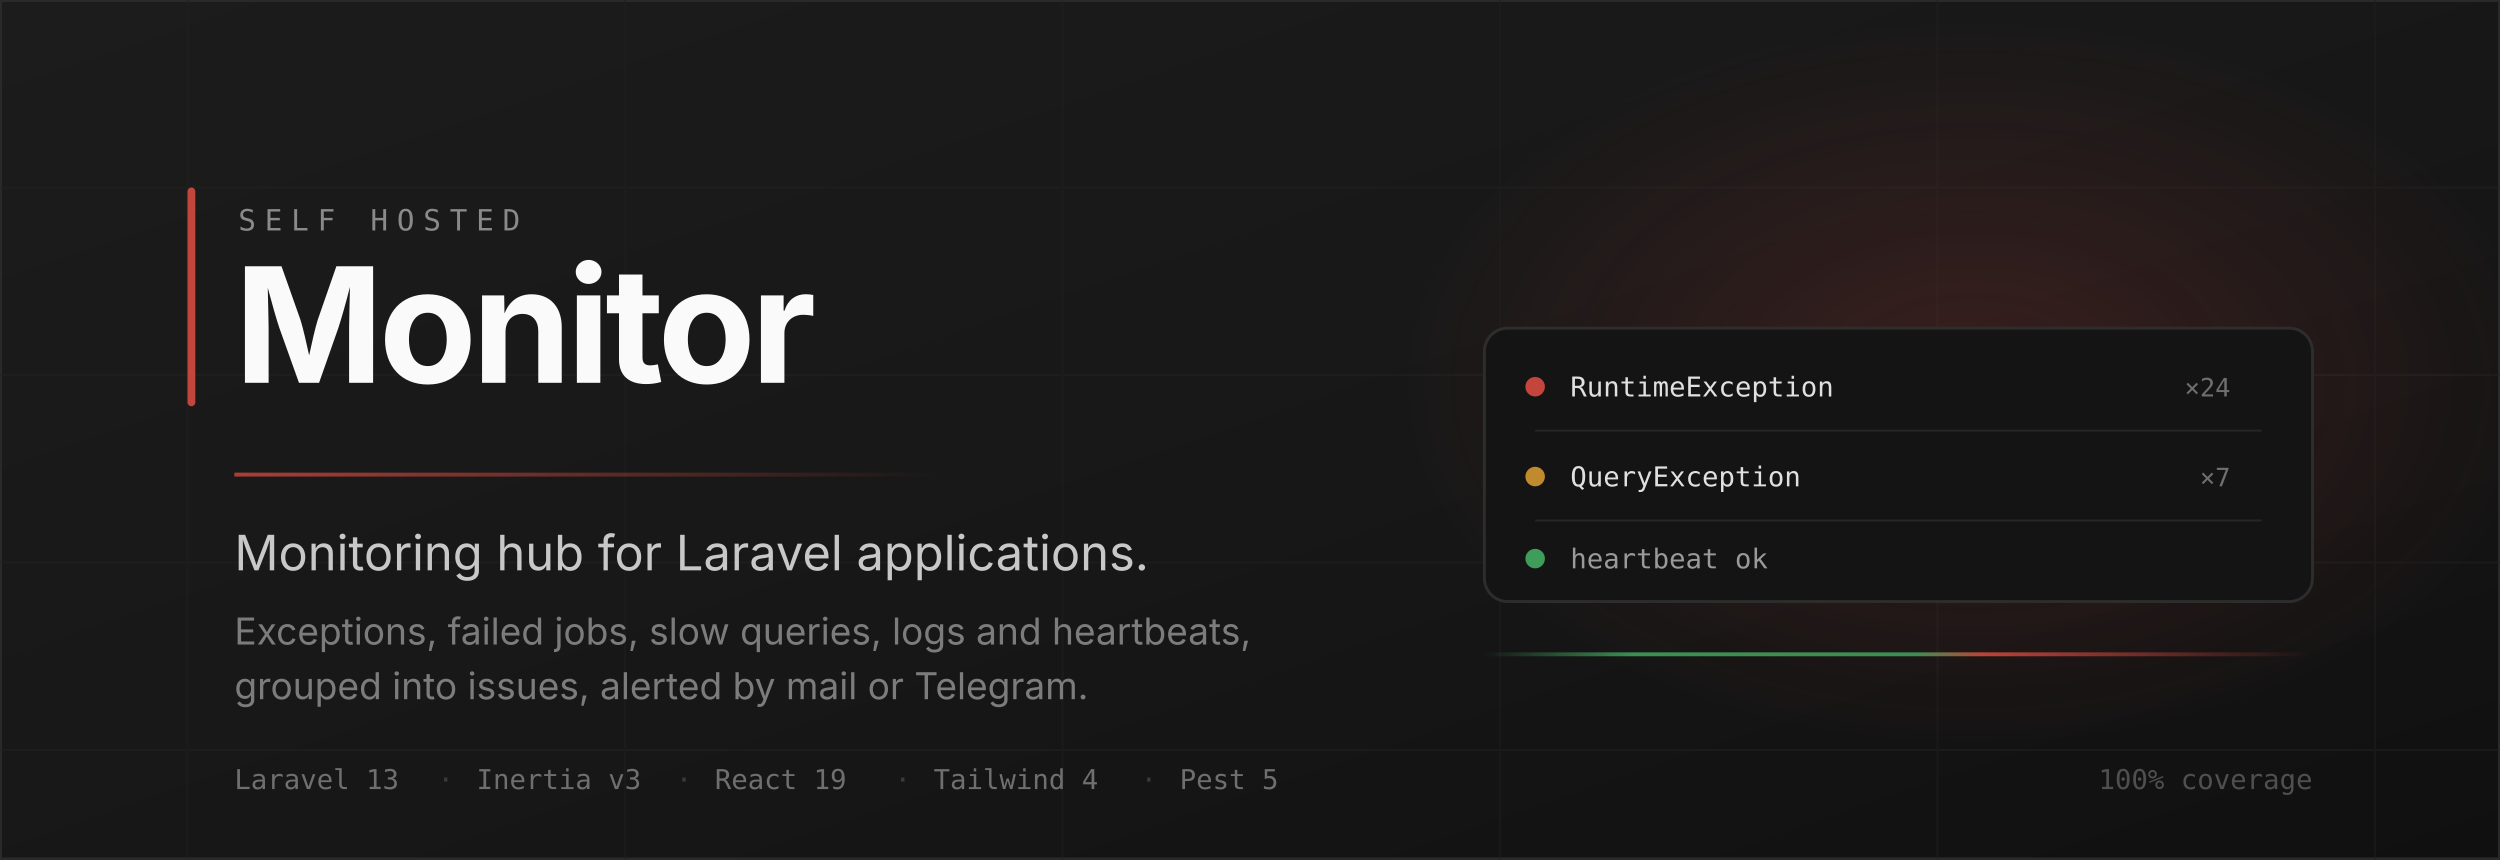
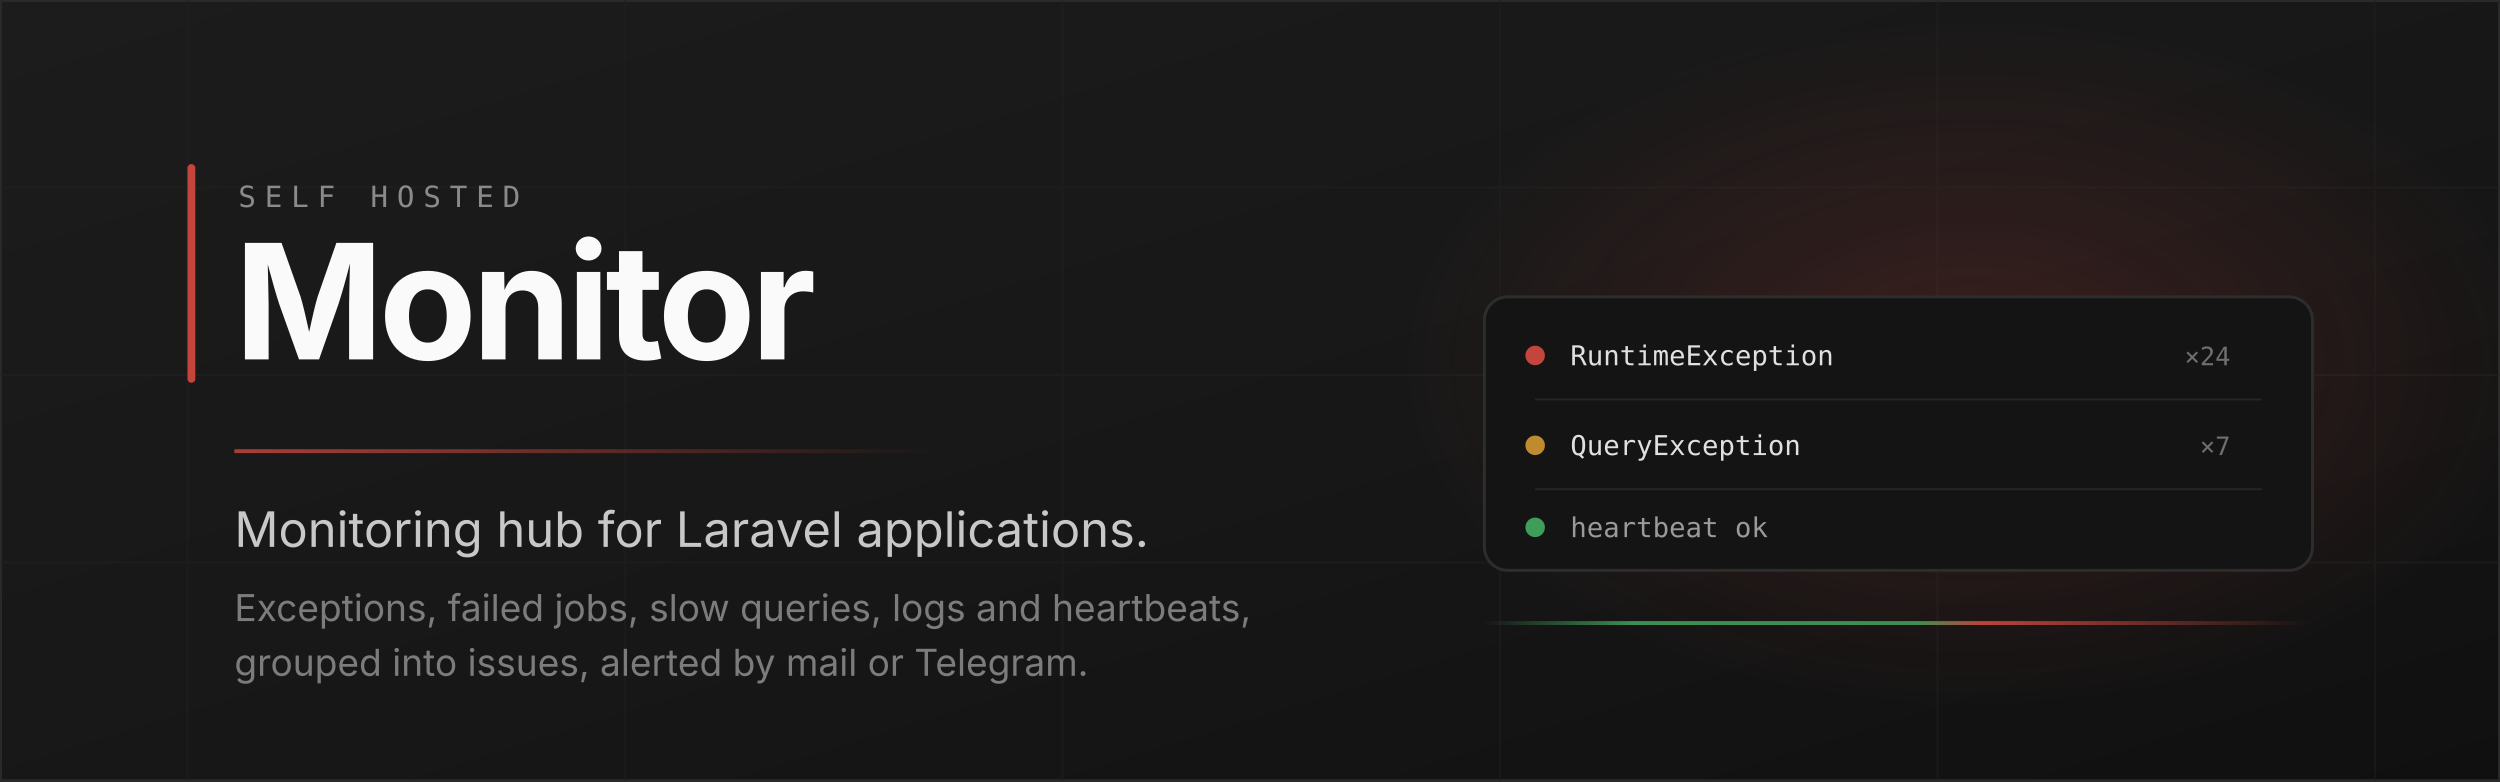
- <svg xmlns="http://www.w3.org/2000/svg" width="1280" height="440" viewBox="0 0 1280 440" role="img" aria-label="Monitor, a self hosted monitoring hub for Laravel applications">
+ <svg xmlns="http://www.w3.org/2000/svg" width="1280" height="400" viewBox="0 0 1280 400" role="img" aria-label="Monitor, a self hosted monitoring hub for Laravel applications">
  <defs>
    <linearGradient id="bg" x1="0" y1="0" x2="1" y2="1">
      <stop offset="0%" stop-color="#1c1c1c" />
      <stop offset="55%" stop-color="#171717" />
      <stop offset="100%" stop-color="#101010" />
    </linearGradient>
    <linearGradient id="pulse" x1="0" y1="0" x2="1" y2="0">
      <stop offset="0%" stop-color="#3f9d5a" stop-opacity="0" />
      <stop offset="18%" stop-color="#3f9d5a" stop-opacity="0.9" />
      <stop offset="52%" stop-color="#3f9d5a" stop-opacity="0.9" />
      <stop offset="60%" stop-color="#c4453c" stop-opacity="0.95" />
      <stop offset="100%" stop-color="#c4453c" stop-opacity="0" />
    </linearGradient>
    <linearGradient id="rule" x1="0" y1="0" x2="1" y2="0">
      <stop offset="0%" stop-color="#c4453c" stop-opacity="0.85" />
      <stop offset="100%" stop-color="#c4453c" stop-opacity="0" />
    </linearGradient>
    <radialGradient id="glow" cx="0.5" cy="0.5" r="0.5">
      <stop offset="0%" stop-color="#c4453c" stop-opacity="0.20" />
      <stop offset="100%" stop-color="#c4453c" stop-opacity="0" />
    </radialGradient>
  </defs>
-   <rect width="1280" height="440" fill="url(#bg)" />
-   <rect width="1280" height="440" fill="none" stroke="#2a2a2a" stroke-width="2" />
+   <rect width="1280" height="400" fill="url(#bg)" />
+   <rect width="1280" height="400" fill="none" stroke="#2a2a2a" stroke-width="2" />
  <g opacity="0.5">
-     <path d="M0 96 H1280 M0 192 H1280 M0 288 H1280 M0 384 H1280" stroke="#222222" stroke-width="1" />
-     <path d="M96 0 V440 M320 0 V440 M544 0 V440 M768 0 V440 M992 0 V440 M1216 0 V440" stroke="#1f1f1f" stroke-width="1" />
+     <path d="M0 96 H1280 M0 192 H1280 M0 288 H1280" stroke="#222222" stroke-width="1" />
+     <path d="M96 0 V400 M320 0 V400 M544 0 V400 M768 0 V400 M992 0 V400 M1216 0 V400" stroke="#1f1f1f" stroke-width="1" />
  </g>
-   <ellipse cx="1010" cy="196" rx="300" ry="190" fill="url(#glow)" />
-   <g transform="translate(96 96)">
+   <ellipse cx="1010" cy="186" rx="300" ry="180" fill="url(#glow)" />
+   <g transform="translate(96 84)">
    <rect x="0" y="0" width="4" height="112" rx="2" fill="#c4453c" />
    <text x="26" y="22" font-family="ui-monospace, 'SF Mono', 'Cascadia Code', Menlo, Consolas, monospace" font-size="15" letter-spacing="4.5" fill="#8a8a8a">SELF HOSTED</text>
    <text x="24" y="100" font-family="Inter, 'Segoe UI', system-ui, -apple-system, sans-serif" font-size="82" font-weight="700" letter-spacing="-2.5" fill="#fafafa">Monitor</text>
  </g>
-   <rect x="120" y="242" width="360" height="2" fill="url(#rule)" />
-   <text x="120" y="292" font-family="Inter, 'Segoe UI', system-ui, -apple-system, sans-serif" font-size="25" fill="#c8c8c8">Monitoring hub for Laravel applications.</text>
-   <text x="120" y="330" font-family="Inter, 'Segoe UI', system-ui, -apple-system, sans-serif" font-size="19" fill="#7c7c7c">Exceptions, failed jobs, slow queries, logs and heartbeats,</text>
-   <text x="120" y="358" font-family="Inter, 'Segoe UI', system-ui, -apple-system, sans-serif" font-size="19" fill="#7c7c7c">grouped into issues, alerted by mail or Telegram.</text>
-   <g transform="translate(760 168)">
+   <rect x="120" y="230" width="360" height="2" fill="url(#rule)" />
+   <text x="120" y="280" font-family="Inter, 'Segoe UI', system-ui, -apple-system, sans-serif" font-size="25" fill="#c8c8c8">Monitoring hub for Laravel applications.</text>
+   <text x="120" y="318" font-family="Inter, 'Segoe UI', system-ui, -apple-system, sans-serif" font-size="19" fill="#7c7c7c">Exceptions, failed jobs, slow queries, logs and heartbeats,</text>
+   <text x="120" y="346" font-family="Inter, 'Segoe UI', system-ui, -apple-system, sans-serif" font-size="19" fill="#7c7c7c">grouped into issues, alerted by mail or Telegram.</text>
+   <g transform="translate(760 152)">
    <rect x="0" y="0" width="424" height="140" rx="12" fill="#141414" stroke="#2d2d2d" stroke-width="1.5" />
    <circle cx="26" cy="30" r="5" fill="#c4453c" />
    <text x="44" y="35" font-family="ui-monospace, 'SF Mono', 'Cascadia Code', Menlo, Consolas, monospace" font-size="14" fill="#e0e0e0">RuntimeException</text>
    <text x="382" y="35" text-anchor="end" font-family="ui-monospace, 'SF Mono', 'Cascadia Code', Menlo, Consolas, monospace" font-size="13" fill="#6f6f6f">×24</text>
    <rect x="26" y="52" width="372" height="1" fill="#262626" />
    <circle cx="26" cy="76" r="5" fill="#c08a2e" />
    <text x="44" y="81" font-family="ui-monospace, 'SF Mono', 'Cascadia Code', Menlo, Consolas, monospace" font-size="14" fill="#e0e0e0">QueryException</text>
    <text x="382" y="81" text-anchor="end" font-family="ui-monospace, 'SF Mono', 'Cascadia Code', Menlo, Consolas, monospace" font-size="13" fill="#6f6f6f">×7</text>
    <rect x="26" y="98" width="372" height="1" fill="#262626" />
    <circle cx="26" cy="118" r="5" fill="#3f9d5a" />
    <text x="44" y="123" font-family="ui-monospace, 'SF Mono', 'Cascadia Code', Menlo, Consolas, monospace" font-size="14" fill="#9a9a9a">heartbeat ok</text>
  </g>
-   <rect x="760" y="334" width="424" height="2" fill="url(#pulse)" />
-   <g transform="translate(120 404)" font-family="ui-monospace, 'SF Mono', 'Cascadia Code', Menlo, Consolas, monospace" font-size="14" fill="#6f6f6f">
-     <text x="0" y="0">Laravel 13</text>
-     <text x="104" y="0" fill="#3a3a3a">·</text>
-     <text x="124" y="0">Inertia v3</text>
-     <text x="226" y="0" fill="#3a3a3a">·</text>
-     <text x="246" y="0">React 19</text>
-     <text x="338" y="0" fill="#3a3a3a">·</text>
-     <text x="358" y="0">Tailwind 4</text>
-     <text x="464" y="0" fill="#3a3a3a">·</text>
-     <text x="484" y="0">Pest 5</text>
-   </g>
-   <text x="1184" y="404" text-anchor="end" font-family="ui-monospace, 'SF Mono', 'Cascadia Code', Menlo, Consolas, monospace" font-size="14" fill="#4f4f4f">100% coverage</text>
+   <rect x="760" y="318" width="424" height="2" fill="url(#pulse)" />
</svg>
